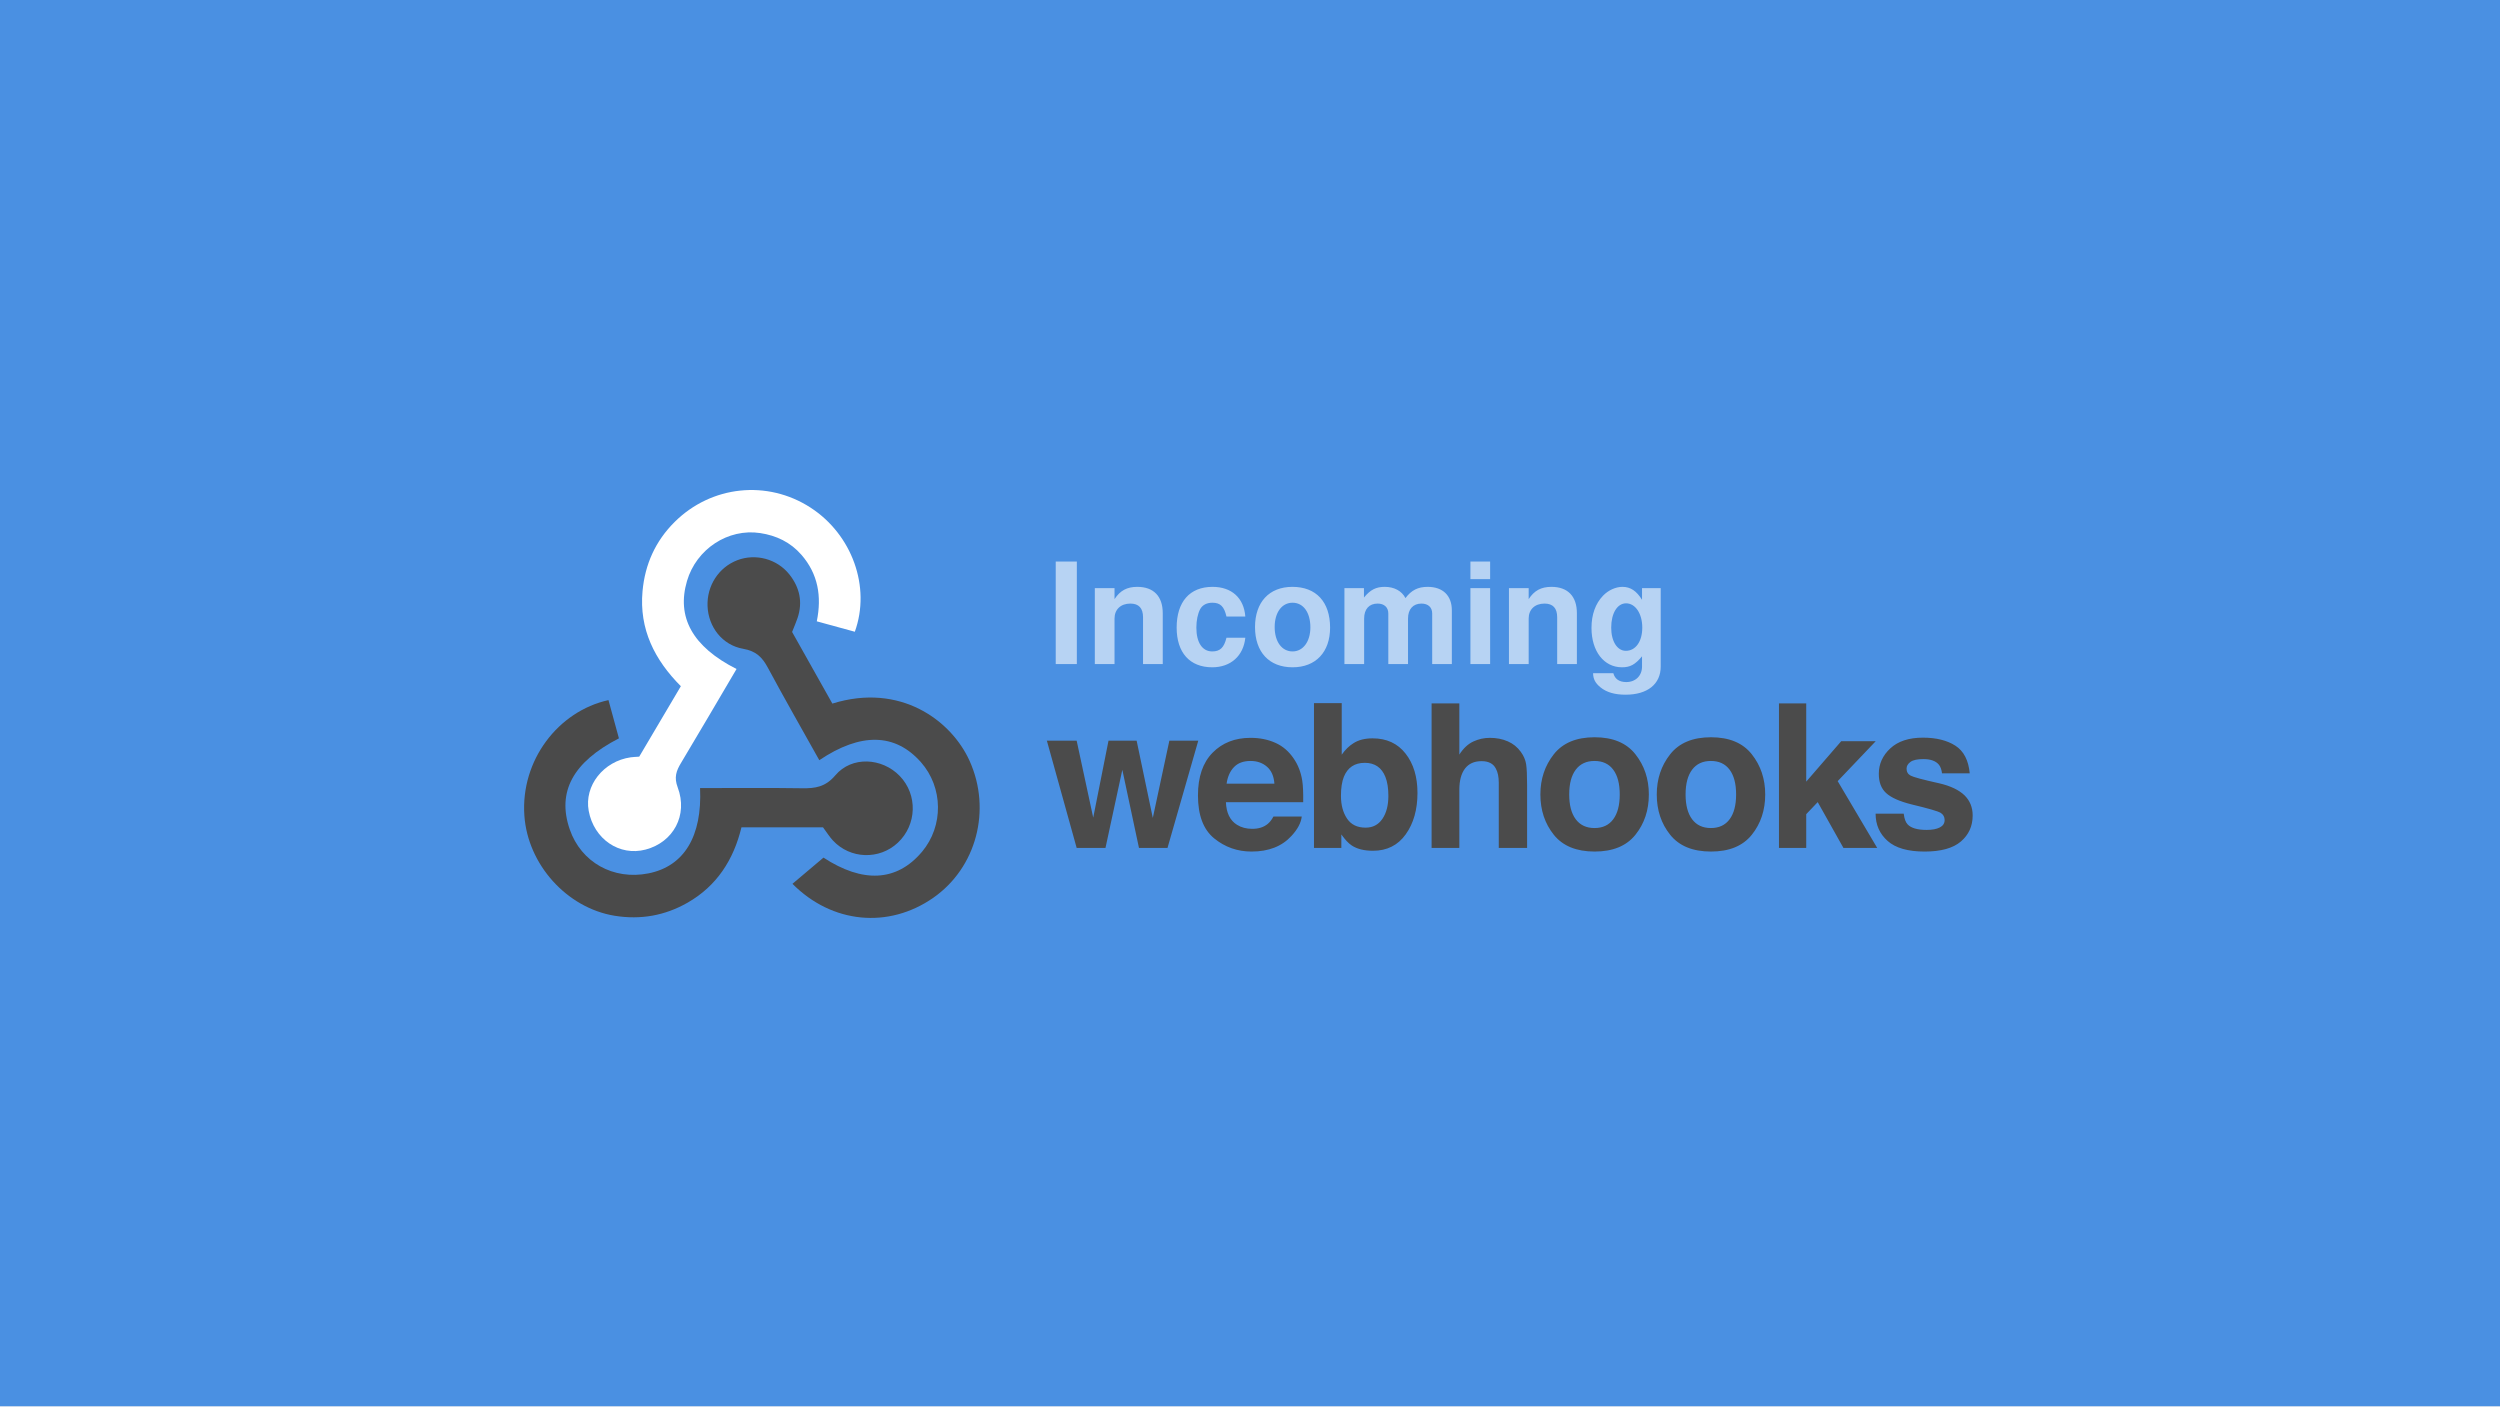
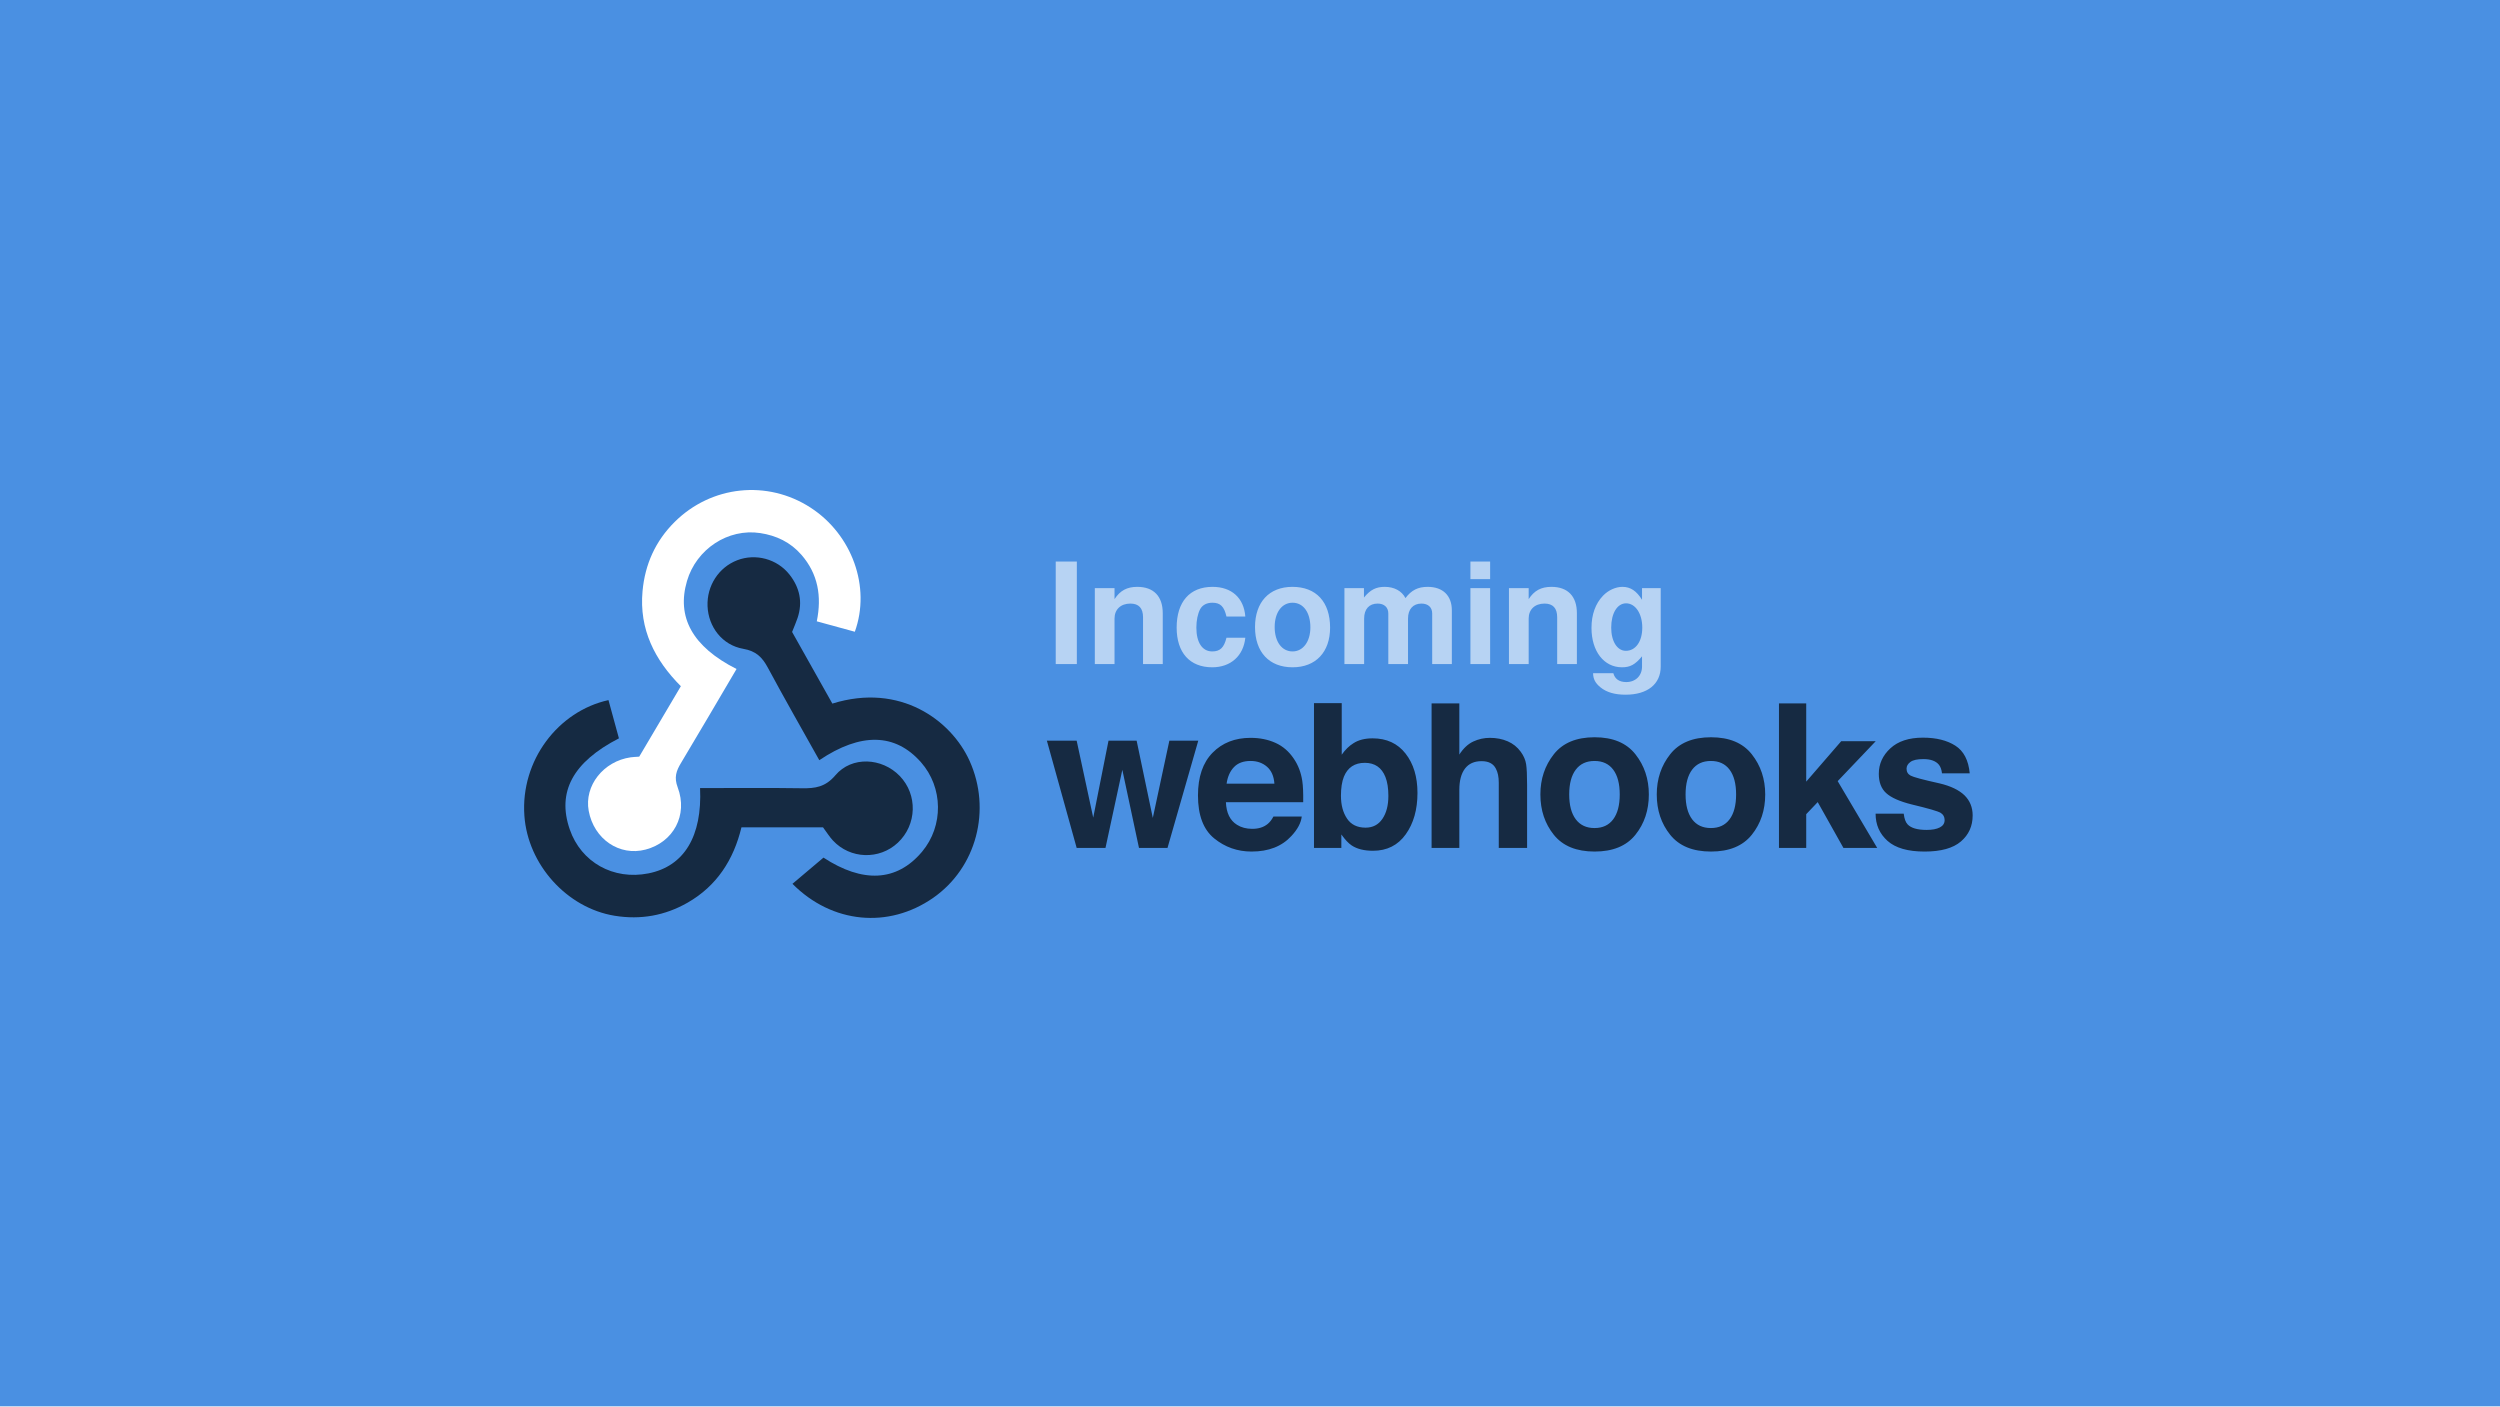
- <svg xmlns="http://www.w3.org/2000/svg" height="360" viewBox="0 0 640 360" width="640">
-   <g fill="none" fill-rule="evenodd">
-     <path d="m0 0h640v360h-640z" fill="#4a90e2" />
-     <g transform="translate(134 125)">
-       <path d="m54.552 46.265c-4.842 8.211-9.48 16.163-14.215 24.055-1.216 2.026-1.818 3.676-.846 6.252 2.682 7.115-1.101 14.038-8.213 15.917-6.706 1.773-13.24-2.674-14.571-9.918-1.179-6.412 3.753-12.697 10.759-13.699.587-.085 1.186-.095 2.173-.169 3.433-5.808 6.951-11.758 10.658-18.032-6.704-6.725-10.694-14.587-9.81-24.328.624-6.886 3.308-12.837 8.214-17.714 9.395-9.34 23.729-10.852 34.792-3.683 10.625 6.886 15.491 20.3 11.343 31.78-3.128-.856-6.277-1.718-9.739-2.666 1.303-6.383.339-12.115-3.928-17.025-2.819-3.242-6.437-4.941-10.55-5.567-8.246-1.257-16.343 4.088-18.745 12.254-2.727 9.268 1.4 16.838 12.678 22.543z" fill="#fff" />
-       <path d="m68.777 36.78c3.411 6.071 6.874 12.233 10.307 18.339 17.349-5.415 30.43 4.274 35.123 14.648 5.668 12.531 1.793 27.372-9.339 35.103-11.426 7.936-25.876 6.58-35.999-3.614 2.58-2.179 5.173-4.368 7.943-6.706 9.999 6.534 18.744 6.226 25.236-1.511 5.536-6.6 5.416-16.442-.281-22.904-6.575-7.457-15.381-7.684-26.026-.526-4.416-7.904-8.908-15.744-13.184-23.705-1.442-2.683-3.034-4.239-6.283-4.807-5.427-.949-8.931-5.651-9.141-10.919-.207-5.21 2.835-9.919 7.59-11.754 4.71-1.818 10.237-.35 13.405 3.69 2.589 3.301 3.412 7.016 2.05 11.087-.379 1.135-.87 2.233-1.401 3.579z" fill="#4b4b4b" />
-       <path d="m76.697 86.8h-20.886c-2.002 8.307-6.326 15.014-13.776 19.279-5.792 3.315-12.034 4.439-18.678 3.357-12.233-1.99-22.235-13.101-23.116-25.611-.997-14.172 8.658-26.769 21.528-29.599.889 3.256 1.786 6.542 2.675 9.789-11.808 6.078-15.894 13.736-12.59 23.311 2.909 8.427 11.173 13.046 20.145 11.259 9.163-1.824 13.782-9.506 13.219-21.836 8.686 0 17.38-.091 26.067.045 3.392.054 6.011-.301 8.566-3.318 4.207-4.965 11.951-4.517 16.482.172 4.631 4.792 4.409 12.503-.492 17.092-4.728 4.429-12.197 4.192-16.62-.58-.909-.984-1.626-2.152-2.525-3.36z" fill="#4a4a4a" />
+ <svg xmlns="http://www.w3.org/2000/svg" width="640px" height="360px" viewBox="0 0 640 360" version="1.1">
+   <g id="incoming-webhooks/picture" stroke="none" stroke-width="1" fill="none" fill-rule="evenodd">
+     <rect id="Rectangle" fill="#4A90E2" x="0" y="0" width="640" height="360" />
+     <g id="Group" transform="translate(134, 125)">
+       <path d="M54.552,46.265 C49.711,54.477 45.072,62.428 40.337,70.32 C39.121,72.346 38.519,73.996 39.491,76.572 C42.173,83.686 38.389,90.61 31.278,92.489 C24.572,94.262 18.038,89.815 16.707,82.572 C15.528,76.16 20.46,69.874 27.467,68.872 C28.054,68.788 28.653,68.778 29.64,68.703 C33.073,62.894 36.591,56.945 40.298,50.671 C33.595,43.946 29.605,36.084 30.488,26.343 C31.112,19.457 33.796,13.507 38.702,8.629 C48.097,-0.711 62.431,-2.223 73.493,4.946 C84.118,11.832 88.984,25.246 84.836,36.726 C81.709,35.871 78.559,35.008 75.097,34.06 C76.4,27.678 75.436,21.945 71.169,17.035 C68.35,13.793 64.733,12.094 60.619,11.468 C52.373,10.211 44.277,15.556 41.874,23.722 C39.147,32.99 43.274,40.561 54.552,46.265 Z" id="Shape" fill="#FFFFFF" />
+       <path d="M68.777,36.78 C72.187,42.85 75.651,49.013 79.083,55.119 C96.432,49.704 109.513,59.393 114.206,69.767 C119.874,82.298 115.999,97.139 104.867,104.87 C93.441,112.806 78.991,111.45 68.868,101.256 C71.448,99.077 74.04,96.888 76.811,94.55 C86.81,101.084 95.555,100.776 102.047,93.039 C107.583,86.439 107.463,76.597 101.767,70.135 C95.192,62.679 86.386,62.451 75.741,69.609 C71.325,61.706 66.833,53.865 62.557,45.904 C61.115,43.221 59.523,41.664 56.273,41.097 C50.846,40.147 47.343,35.445 47.132,30.178 C46.926,24.968 49.968,20.259 54.723,18.424 C59.433,16.607 64.96,18.074 68.128,22.114 C70.717,25.415 71.54,29.13 70.178,33.201 C69.799,34.336 69.308,35.435 68.777,36.78 Z" id="Shape" fill="#4B4B4B" style="mix-blend-mode: multiply;" />
+       <path d="M76.697,86.8 L55.811,86.8 C53.81,95.107 49.486,101.814 42.035,106.079 C36.244,109.394 30.001,110.518 23.357,109.435 C11.125,107.445 1.122,96.335 0.242,83.824 C-0.755,69.652 8.9,57.055 21.77,54.226 C22.658,57.481 23.556,60.768 24.444,64.015 C12.637,70.093 8.55,77.751 11.855,87.326 C14.764,95.753 23.027,100.372 31.999,98.586 C41.162,96.762 45.782,89.079 45.218,76.75 C53.904,76.75 62.598,76.659 71.285,76.794 C74.677,76.848 77.296,76.493 79.852,73.476 C84.059,68.511 91.803,68.959 96.334,73.648 C100.965,78.44 100.743,86.15 95.842,90.74 C91.114,95.169 83.645,94.932 79.222,90.161 C78.313,89.177 77.596,88.009 76.697,86.8 Z" id="Shape" fill="#4A4A4A" style="mix-blend-mode: multiply;" />
    </g>
-     <path d="m283.777 189.619h7.203l4.138 19.767 4.236-19.767h7.403l-7.876 27.447h-7.303l-4.263-19.994-4.312 19.994h-7.377l-7.627-27.447h7.627l4.237 19.691zm42.749.556c1.895.857 3.46 2.211 4.695 4.06 1.113 1.631 1.834 3.522 2.165 5.675.19 1.261.269 3.077.233 5.447h-19.787c.111 2.753 1.058 4.684 2.842 5.791 1.084.689 2.39 1.033 3.917 1.033 1.618 0 2.932-.42 3.944-1.258.552-.454 1.039-1.083 1.462-1.889h7.252c-.191 1.628-1.069 3.283-2.634 4.96-2.434 2.67-5.84 4.004-10.221 4.004-3.615 0-6.805-1.126-9.569-3.377-2.764-2.252-4.146-5.915-4.146-10.99 0-4.755 1.247-8.401 3.742-10.937 2.494-2.537 5.732-3.806 9.715-3.806 2.363-.001 4.493.429 6.388 1.286zm-10.626 6.2c-1.004 1.045-1.636 2.461-1.893 4.248h12.238c-.13-1.906-.76-3.351-1.892-4.337-1.132-.987-2.537-1.48-4.213-1.48-1.823.001-3.236.523-4.24 1.569zm43.926-3.458c2.033 2.603 3.048 5.96 3.048 10.073 0 4.264-1.002 7.798-3.007 10.601-2.004 2.804-4.801 4.206-8.391 4.206-2.256 0-4.066-.453-5.437-1.36-.819-.537-1.704-1.477-2.655-2.82v3.45h-7.004v-37.067h7.103v13.195c.903-1.276 1.898-2.249 2.985-2.921 1.289-.839 2.927-1.258 4.916-1.258 3.593 0 6.409 1.3 8.441 3.902zm-5.937 16.72c1.022-1.493 1.534-3.458 1.534-5.892 0-1.947-.252-3.559-.755-4.834-.955-2.418-2.714-3.626-5.277-3.626-2.597 0-4.381 1.183-5.352 3.55-.503 1.259-.755 2.888-.755 4.886 0 2.35.52 4.297 1.559 5.842 1.038 1.545 2.621 2.316 4.749 2.316 1.843-.001 3.275-.747 4.297-2.242zm32.073-19.867c1.364.588 2.485 1.487 3.361 2.697.745 1.025 1.199 2.08 1.365 3.163s.249 2.852.249 5.305v16.13h-7.252v-16.713c0-1.479-.249-2.673-.743-3.58-.642-1.277-1.864-1.916-3.661-1.916-1.865 0-3.278.634-4.244 1.903-.965 1.269-1.447 3.08-1.447 5.433v14.874h-7.103v-36.991h7.103v13.094c1.027-1.594 2.213-2.707 3.56-3.336 1.349-.63 2.768-.944 4.258-.944 1.671-.001 3.188.294 4.554.881zm32.703 23.938c-2.293 2.86-5.774 4.289-10.443 4.289-4.67 0-8.15-1.429-10.444-4.289-2.292-2.86-3.439-6.302-3.439-10.328 0-3.958 1.147-7.388 3.439-10.29 2.294-2.901 5.774-4.352 10.444-4.352 4.669 0 8.15 1.451 10.443 4.352 2.294 2.902 3.44 6.332 3.44 10.29 0 4.026-1.146 7.469-3.44 10.328zm-5.682-3.966c1.113-1.492 1.67-3.612 1.67-6.362 0-2.748-.557-4.865-1.67-6.349-1.114-1.483-2.708-2.226-4.785-2.226-2.077 0-3.677.742-4.799 2.226-1.122 1.483-1.682 3.599-1.682 6.349s.56 4.87 1.682 6.362c1.122 1.492 2.72 2.237 4.799 2.237 2.077 0 3.671-.745 4.785-2.237zm35.472 3.966c-2.292 2.86-5.774 4.289-10.443 4.289s-8.149-1.429-10.442-4.289c-2.294-2.86-3.44-6.302-3.44-10.328 0-3.958 1.147-7.388 3.44-10.29 2.292-2.901 5.772-4.352 10.442-4.352s8.151 1.451 10.443 4.352c2.294 2.902 3.44 6.332 3.44 10.29 0 4.026-1.147 7.469-3.44 10.328zm-5.681-3.966c1.112-1.492 1.67-3.612 1.67-6.362 0-2.748-.558-4.865-1.67-6.349-1.114-1.483-2.708-2.226-4.785-2.226-2.077 0-3.678.742-4.799 2.226s-1.681 3.599-1.681 6.349.56 4.87 1.681 6.362c1.122 1.492 2.721 2.237 4.799 2.237 2.077 0 3.671-.745 4.785-2.237zm12.641-29.667h6.979v20.024l8.959-10.353h8.833l-9.738 10.225 10.115 17.097h-8.645l-6.582-11.727-2.942 3.09v8.637h-6.979zm31.94 28.228c.151 1.276.476 2.183.977 2.72.885.957 2.52 1.435 4.908 1.435 1.403 0 2.517-.209 3.344-.63.827-.42 1.24-1.049 1.24-1.888 0-.806-.332-1.418-.999-1.839-.666-.42-3.143-1.141-7.431-2.165-3.087-.772-5.262-1.738-6.526-2.896-1.262-1.142-1.893-2.786-1.893-4.936 0-2.535.987-4.713 2.96-6.534 1.974-1.821 4.749-2.732 8.33-2.732 3.397 0 6.165.684 8.305 2.052 2.14 1.369 3.367 3.732 3.684 7.089h-7.103c-.1-.924-.358-1.654-.774-2.191-.784-.973-2.117-1.461-4-1.461-1.548 0-2.652.244-3.311.731-.658.488-.987 1.058-.987 1.713 0 .823.35 1.419 1.05 1.788.7.387 3.171 1.05 7.418 1.99 2.828.672 4.949 1.687 6.362 3.047 1.396 1.377 2.094 3.097 2.094 5.162 0 2.72-1.004 4.94-3.01 6.661-2.007 1.721-5.108 2.581-9.302 2.581-4.279 0-7.439-.911-9.477-2.732-2.04-1.822-3.06-4.142-3.06-6.963h7.204z" fill="#4b4b4b" />
-     <text fill="#fff" font-family="Helvetica-Bold, Helvetica" font-size="36" font-weight="bold" opacity=".6">
+     <path d="M283.777,189.619 L290.98,189.619 L295.118,209.386 L299.354,189.619 L306.757,189.619 L298.881,217.066 L291.579,217.066 L287.316,197.072 L283.004,217.066 L275.627,217.066 L268,189.619 L275.627,189.619 L279.864,209.31 L283.777,189.619 Z M326.526,190.175 C328.421,191.033 329.986,192.386 331.221,194.235 C332.334,195.866 333.056,197.758 333.386,199.911 C333.576,201.172 333.655,202.987 333.619,205.358 L313.832,205.358 C313.943,208.111 314.89,210.042 316.674,211.149 C317.759,211.838 319.064,212.182 320.591,212.182 C322.209,212.182 323.523,211.762 324.535,210.923 C325.087,210.469 325.574,209.841 325.997,209.034 L333.249,209.034 C333.058,210.662 332.18,212.317 330.615,213.994 C328.181,216.664 324.775,217.998 320.395,217.998 C316.78,217.998 313.589,216.872 310.826,214.622 C308.062,212.37 306.68,208.707 306.68,203.632 C306.68,198.877 307.928,195.231 310.423,192.695 C312.917,190.157 316.155,188.889 320.138,188.889 C322.501,188.888 324.631,189.318 326.526,190.175 Z M315.9,196.375 C314.896,197.42 314.264,198.836 314.007,200.623 L326.245,200.623 C326.115,198.718 325.485,197.272 324.353,196.286 C323.22,195.299 321.815,194.806 320.14,194.806 C318.317,194.807 316.903,195.329 315.9,196.375 Z M359.826,192.917 C361.859,195.52 362.874,198.877 362.874,202.99 C362.874,207.254 361.873,210.788 359.867,213.591 C357.863,216.395 355.066,217.797 351.476,217.797 C349.221,217.797 347.41,217.344 346.039,216.437 C345.221,215.9 344.336,214.96 343.385,213.618 L343.385,217.067 L336.381,217.067 L336.381,180 L343.484,180 L343.484,193.195 C344.387,191.919 345.383,190.945 346.47,190.274 C347.758,189.435 349.396,189.015 351.385,189.015 C354.979,189.015 357.794,190.315 359.826,192.917 Z M353.889,209.638 C354.911,208.144 355.423,206.18 355.423,203.746 C355.423,201.798 355.171,200.186 354.668,198.912 C353.713,196.494 351.954,195.285 349.391,195.285 C346.793,195.285 345.009,196.468 344.038,198.836 C343.535,200.095 343.283,201.723 343.283,203.721 C343.283,206.071 343.803,208.018 344.842,209.563 C345.881,211.108 347.463,211.88 349.592,211.88 C351.435,211.879 352.867,211.133 353.889,209.638 Z M385.961,189.77 C387.325,190.359 388.446,191.257 389.322,192.467 C390.067,193.493 390.522,194.547 390.688,195.631 C390.854,196.714 390.936,198.482 390.936,200.935 L390.936,217.066 L383.684,217.066 L383.684,200.353 C383.684,198.873 383.435,197.679 382.941,196.773 C382.298,195.496 381.077,194.857 379.28,194.857 C377.415,194.857 376.002,195.491 375.036,196.76 C374.072,198.029 373.589,199.839 373.589,202.193 L373.589,217.066 L366.486,217.066 L366.486,180.075 L373.589,180.075 L373.589,193.169 C374.616,191.575 375.802,190.463 377.149,189.833 C378.498,189.203 379.917,188.889 381.408,188.889 C383.078,188.888 384.596,189.183 385.961,189.77 Z M418.664,213.708 C416.371,216.568 412.89,217.998 408.221,217.998 C403.551,217.998 400.071,216.568 397.777,213.708 C395.485,210.849 394.338,207.406 394.338,203.38 C394.338,199.422 395.485,195.992 397.777,193.09 C400.07,190.189 403.551,188.738 408.221,188.738 C412.89,188.738 416.371,190.189 418.664,193.09 C420.958,195.992 422.104,199.422 422.104,203.38 C422.104,207.406 420.958,210.849 418.664,213.708 Z M412.982,209.742 C414.095,208.251 414.652,206.13 414.652,203.381 C414.652,200.632 414.095,198.516 412.982,197.032 C411.869,195.55 410.274,194.807 408.197,194.807 C406.12,194.807 404.521,195.549 403.399,197.032 C402.277,198.516 401.717,200.632 401.717,203.381 C401.717,206.13 402.277,208.251 403.399,209.742 C404.521,211.234 406.119,211.98 408.197,211.98 C410.274,211.98 411.869,211.234 412.982,209.742 Z M448.455,213.708 C446.163,216.568 442.681,217.998 438.011,217.998 C433.342,217.998 429.862,216.568 427.57,213.708 C425.276,210.849 424.129,207.406 424.129,203.38 C424.129,199.422 425.276,195.992 427.57,193.09 C429.861,190.189 433.342,188.738 438.011,188.738 C442.681,188.738 446.162,190.189 448.455,193.09 C450.748,195.992 451.895,199.422 451.895,203.38 C451.895,207.406 450.748,210.849 448.455,213.708 Z M442.773,209.742 C443.885,208.251 444.443,206.13 444.443,203.381 C444.443,200.632 443.885,198.516 442.773,197.032 C441.66,195.55 440.065,194.807 437.989,194.807 C435.911,194.807 434.311,195.549 433.189,197.032 C432.068,198.516 431.508,200.632 431.508,203.381 C431.508,206.13 432.068,208.251 433.189,209.742 C434.311,211.234 435.91,211.98 437.989,211.98 C440.065,211.98 441.66,211.234 442.773,209.742 Z M455.415,180.075 L462.393,180.075 L462.393,200.099 L471.352,189.746 L480.185,189.746 L470.448,199.97 L480.562,217.067 L471.917,217.067 L465.336,205.34 L462.393,208.43 L462.393,217.067 L455.415,217.067 L455.415,180.075 Z M487.354,208.303 C487.505,209.58 487.831,210.486 488.331,211.023 C489.216,211.98 490.851,212.458 493.239,212.458 C494.642,212.458 495.756,212.249 496.583,211.828 C497.41,211.408 497.823,210.779 497.823,209.94 C497.823,209.134 497.491,208.522 496.824,208.101 C496.159,207.681 493.681,206.96 489.393,205.936 C486.306,205.165 484.131,204.198 482.867,203.04 C481.605,201.898 480.973,200.254 480.973,198.105 C480.973,195.57 481.961,193.392 483.934,191.571 C485.907,189.749 488.683,188.838 492.263,188.838 C495.66,188.838 498.428,189.523 500.568,190.891 C502.708,192.259 503.936,194.622 504.252,197.98 L497.149,197.98 C497.049,197.056 496.791,196.326 496.375,195.788 C495.591,194.816 494.258,194.328 492.375,194.328 C490.826,194.328 489.723,194.572 489.064,195.059 C488.406,195.546 488.077,196.117 488.077,196.771 C488.077,197.594 488.427,198.19 489.126,198.559 C489.826,198.946 492.298,199.609 496.544,200.549 C499.372,201.221 501.493,202.236 502.906,203.596 C504.302,204.973 505,206.693 505,208.758 C505,211.478 503.996,213.699 501.99,215.419 C499.983,217.14 496.882,218 492.687,218 C488.409,218 485.249,217.089 483.21,215.268 C481.17,213.446 480.151,211.126 480.151,208.305 L487.354,208.305 L487.354,208.303 Z" id="Combined-Shape" fill="#4B4B4B" style="mix-blend-mode: multiply;" />
+     <text id="Incoming" opacity="0.6" font-family="Helvetica-Bold, Helvetica" font-size="36" font-weight="bold" fill="#FFFFFF">
      <tspan x="268" y="170">Incoming</tspan>
    </text>
  </g>
</svg>
